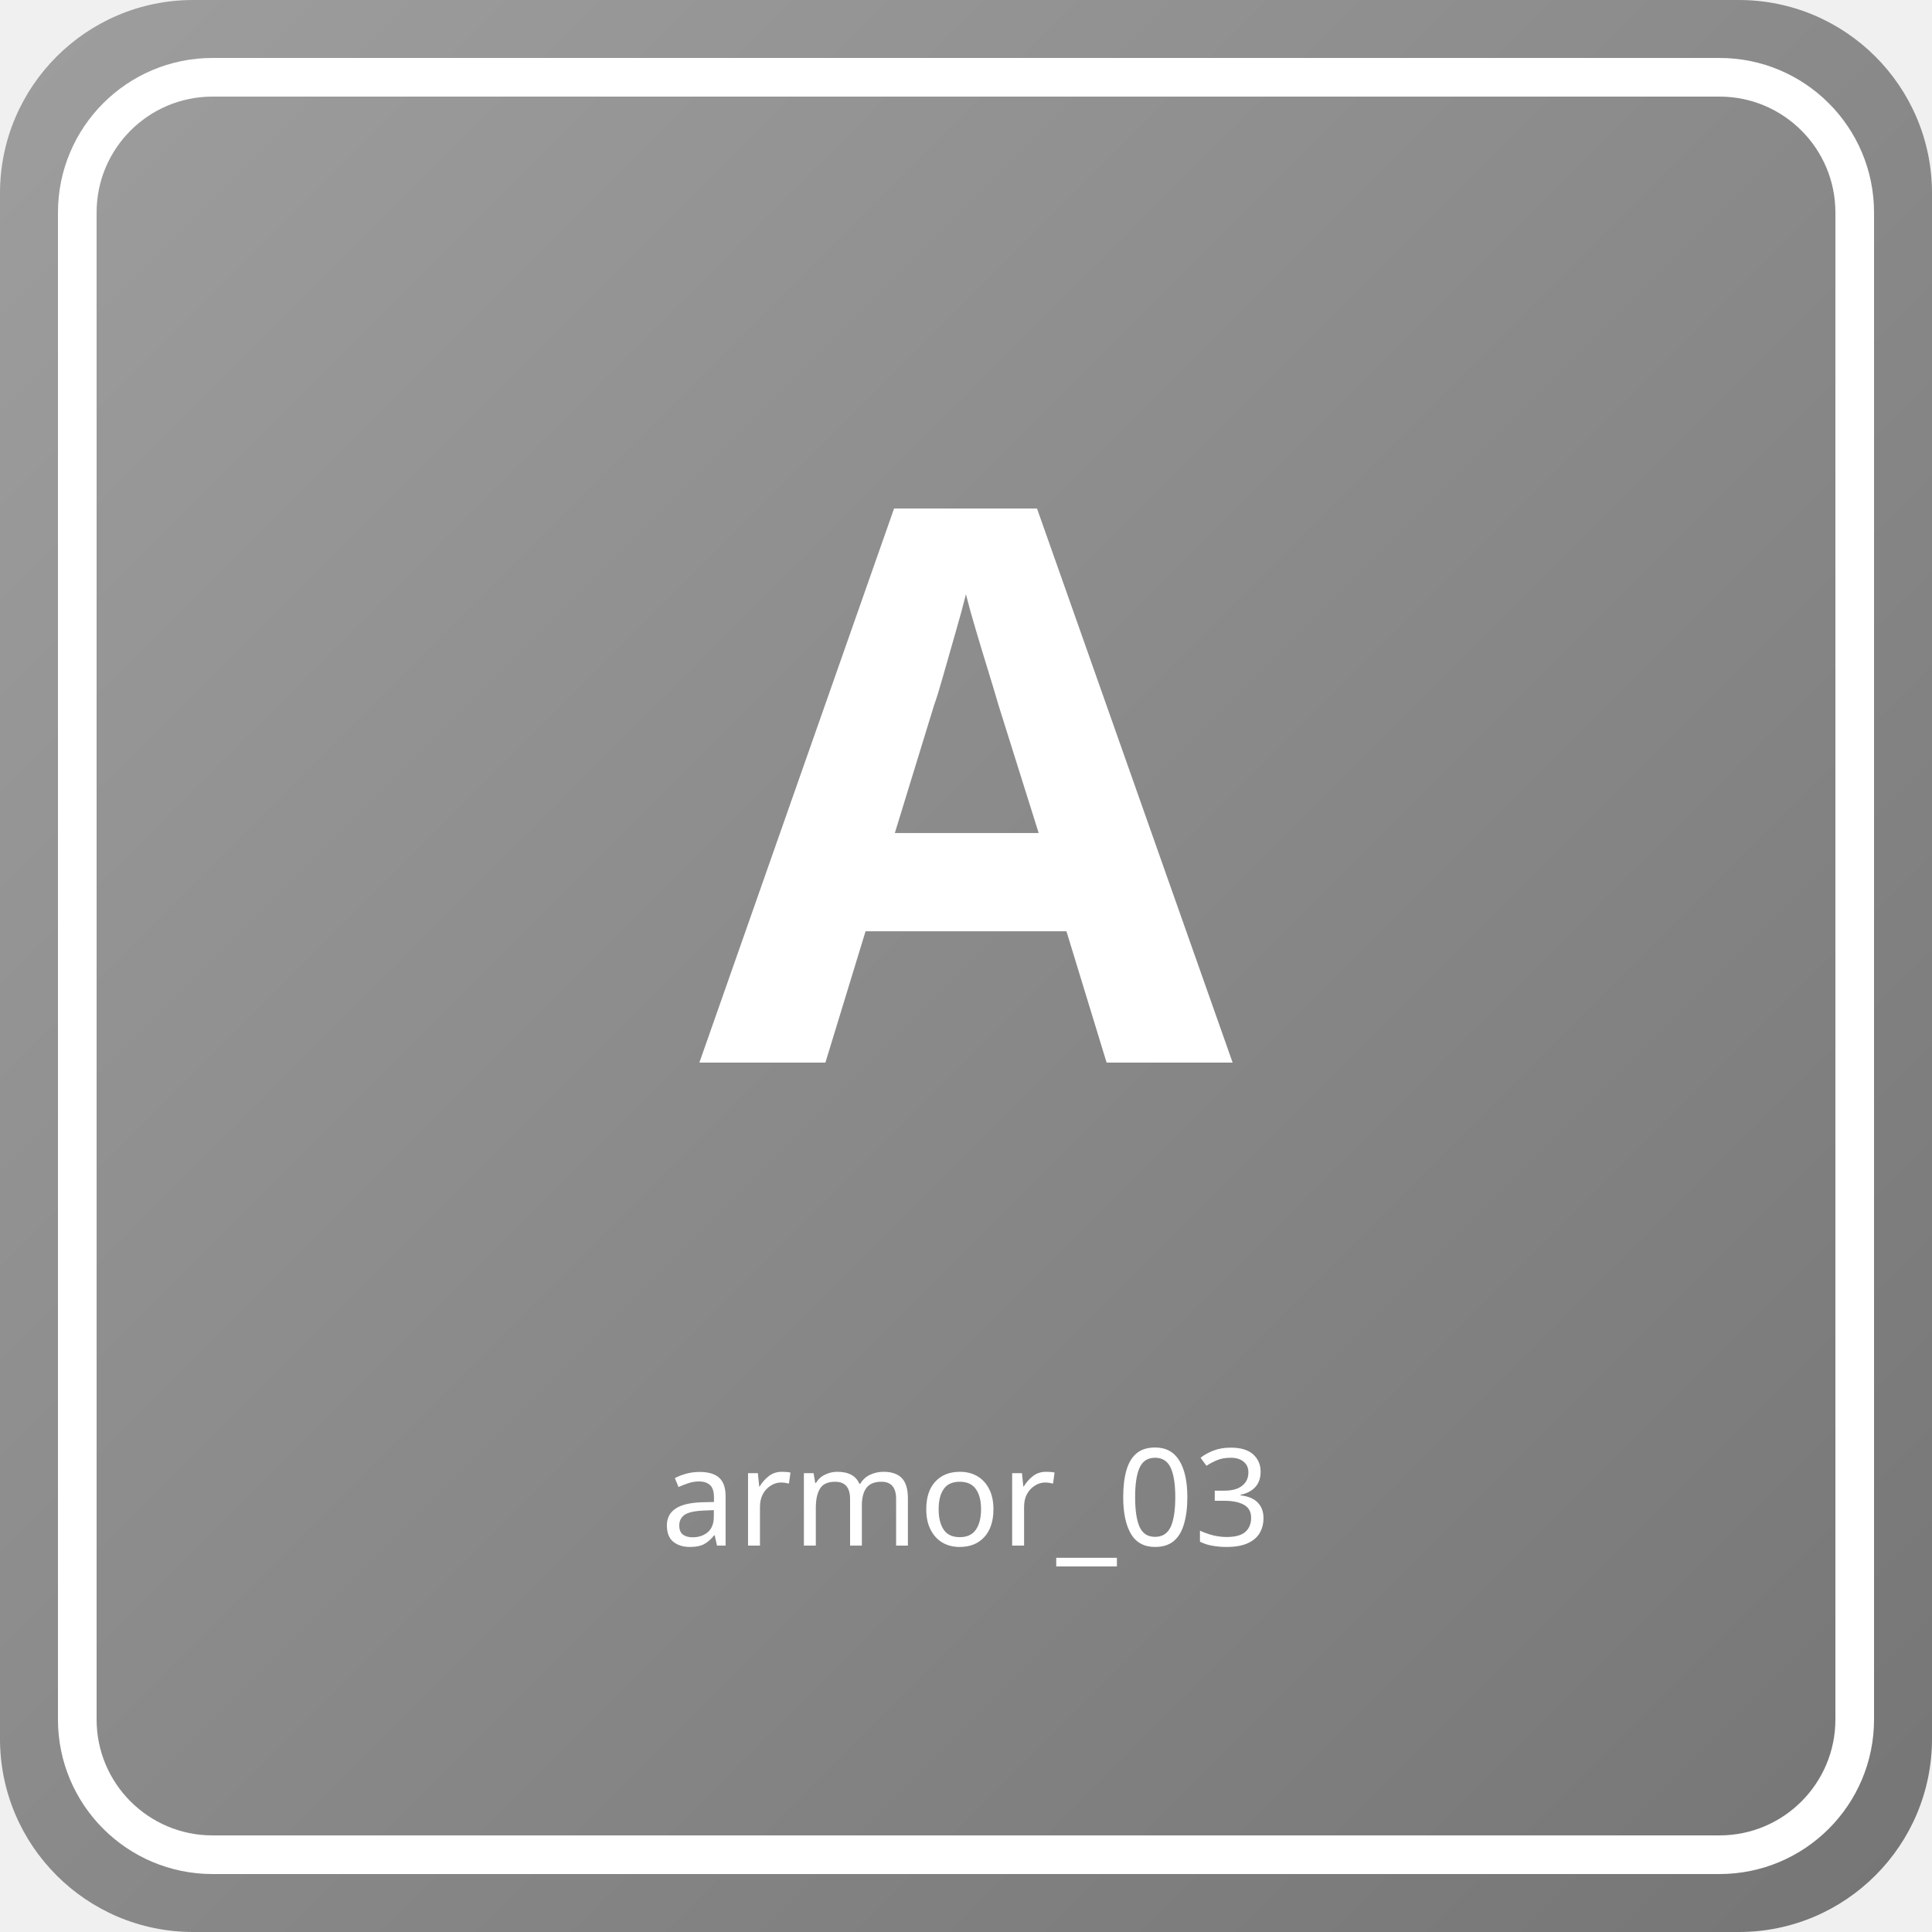
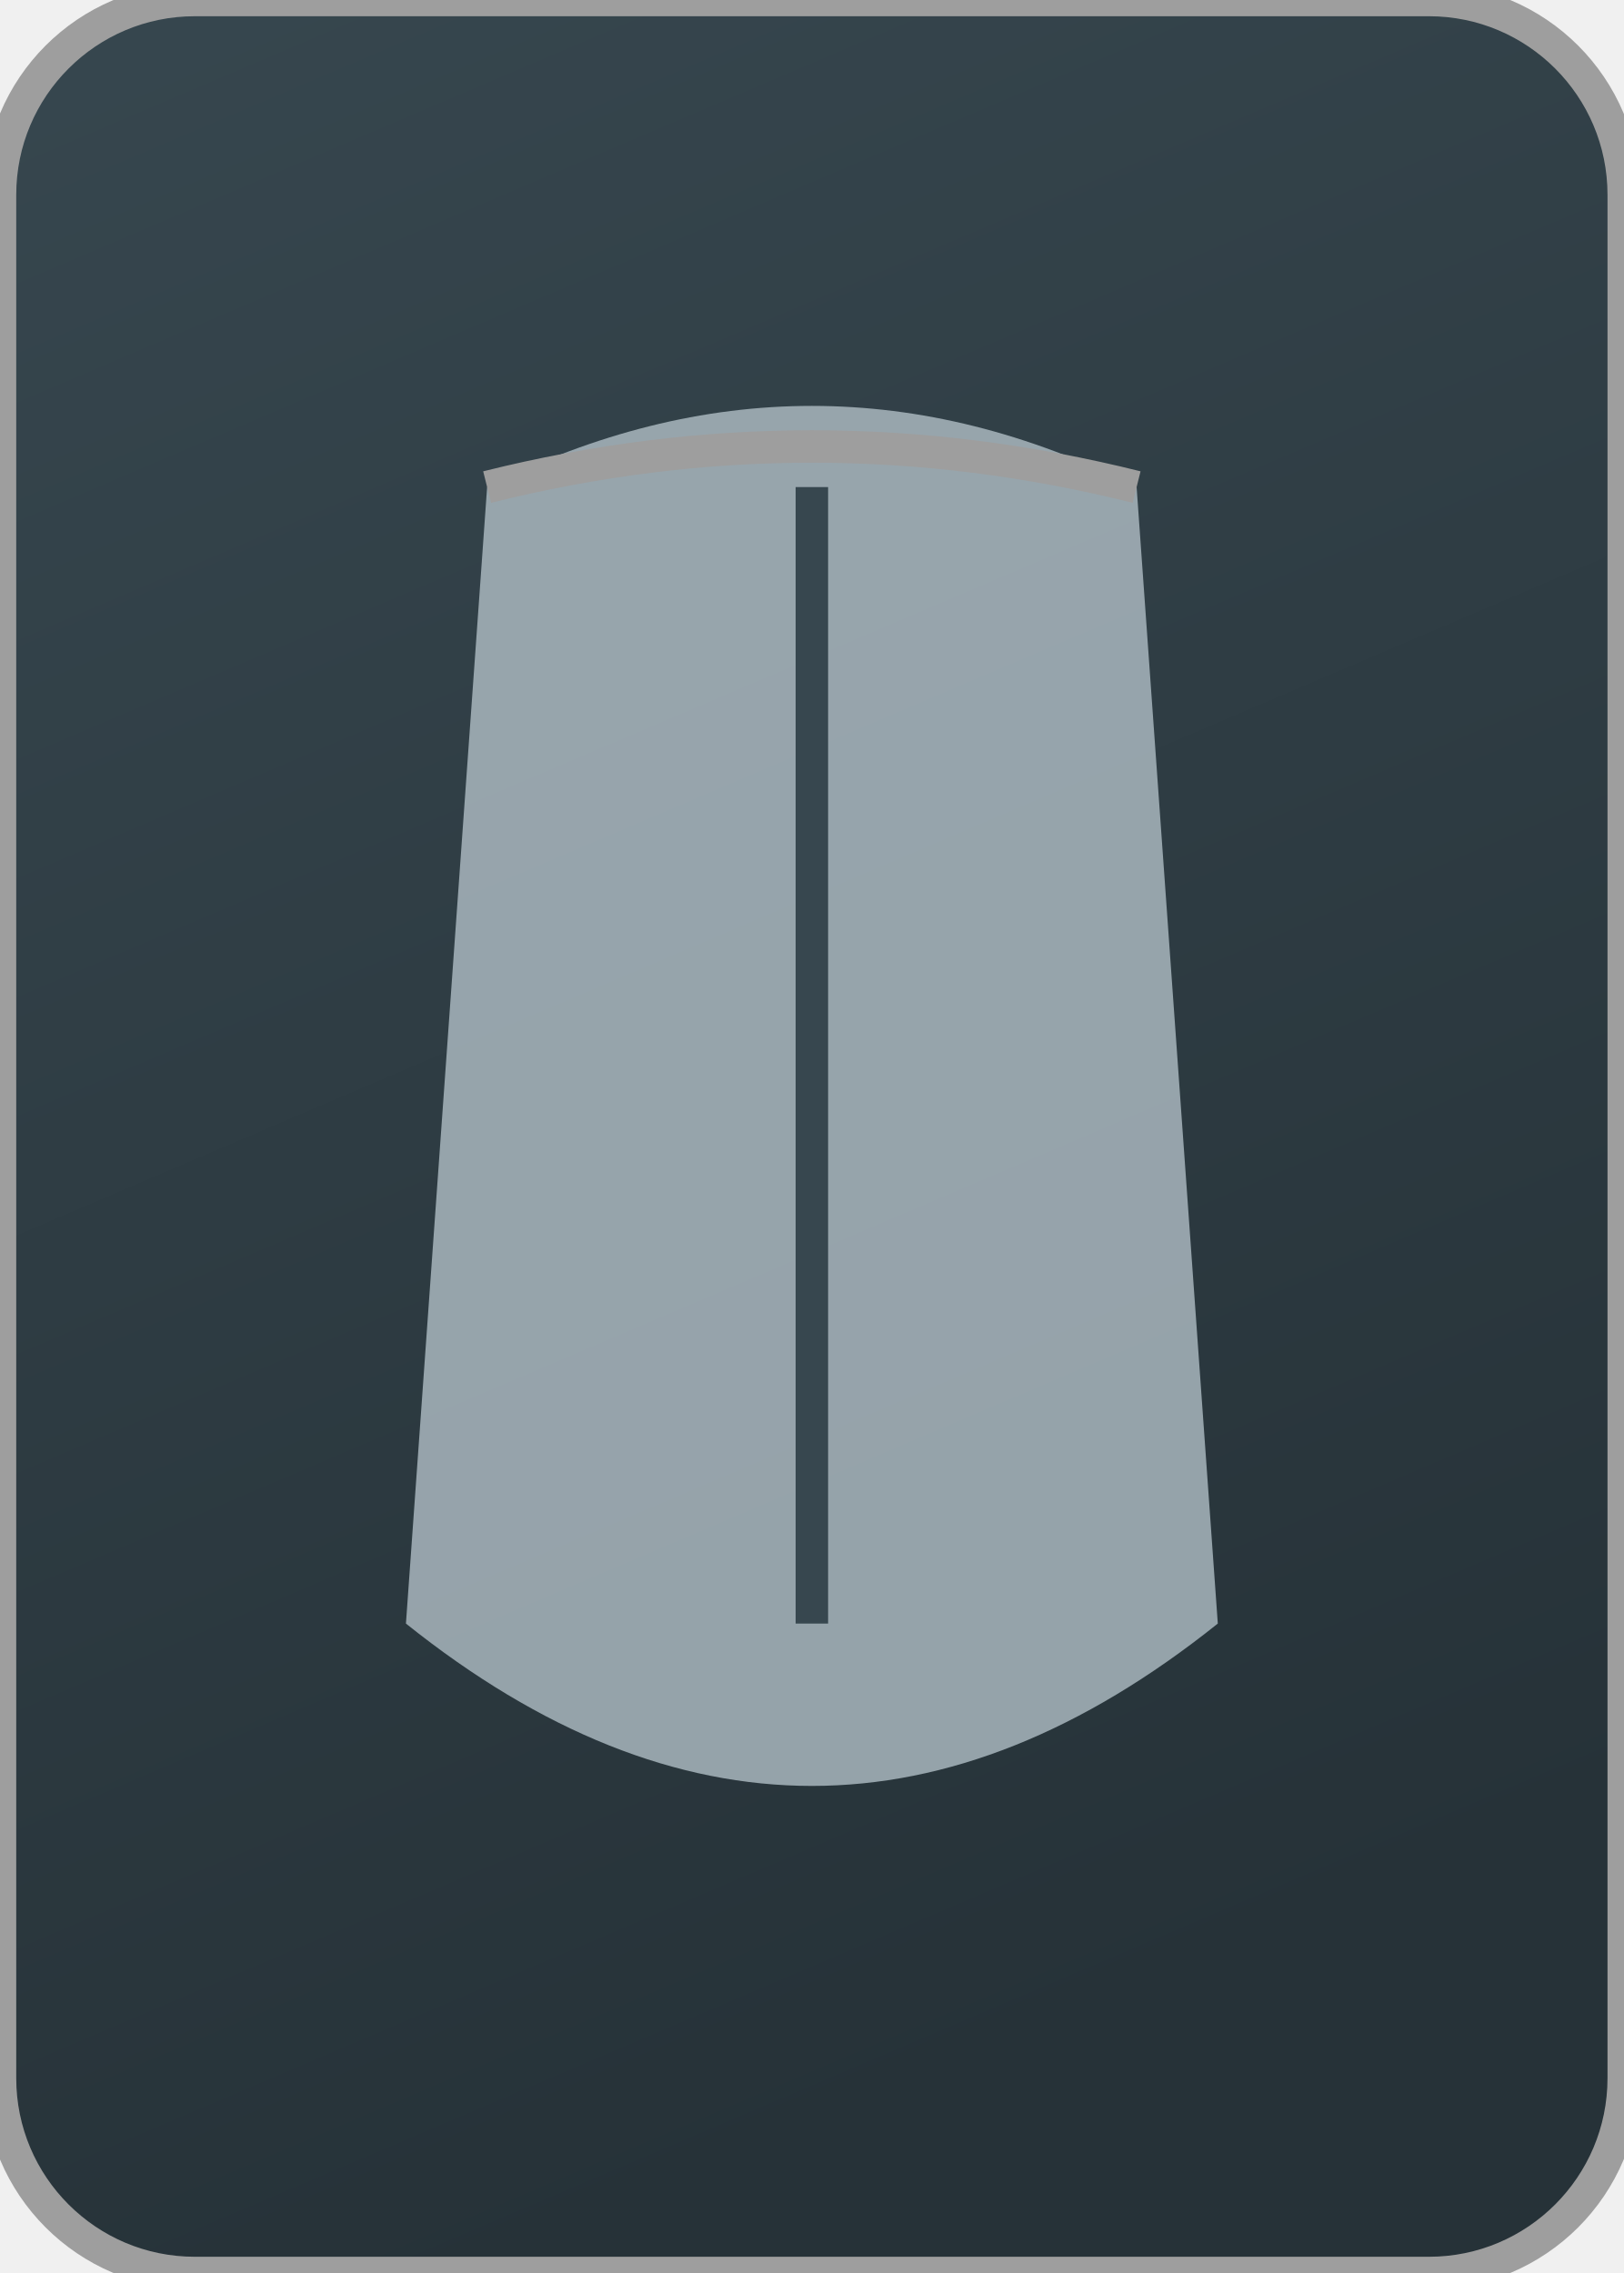
- <svg xmlns="http://www.w3.org/2000/svg" viewBox="0 0 200 200" width="200" height="200">
+ <svg xmlns="http://www.w3.org/2000/svg" viewBox="0 0 100 140">
  <defs>
-     <linearGradient id="g" x1="0" y1="0" x2="1" y2="1">
-       <stop offset="0%" stop-color="#9e9e9e" />
-       <stop offset="100%" stop-color="#757575" />
+     <linearGradient id="bg" x1="0" y1="0" x2="0.3" y2="1">
+       <stop offset="0%" stop-color="#37474f" />
+       <stop offset="100%" stop-color="#263238" />
    </linearGradient>
  </defs>
-   <rect width="200" height="200" fill="url(#g)" rx="20" />
-   <rect x="8" y="8" width="184" height="184" fill="none" stroke="#fff" stroke-width="4" rx="14" />
-   <text x="100" y="110" font-size="80" text-anchor="middle" fill="#fff" font-family="sans-serif" font-weight="bold">A</text>
-   <text x="100" y="160" font-size="14" text-anchor="middle" fill="#fff" font-family="sans-serif">armor_03</text>
+   <rect width="100" height="140" rx="12" fill="url(#bg)" stroke="#9e9e9e" stroke-width="2" />
+   <path d="M30 30 L25 100 Q50 120 75 100 L70 30 Q50 20 30 30" fill="#b0bec5" opacity="0.8" />
+   <line x1="50" y1="30" x2="50" y2="100" stroke="#37474f" stroke-width="2" />
+   <path d="M30 30 Q50 25 70 30" stroke="#9e9e9e" stroke-width="2" fill="none" />
</svg>
